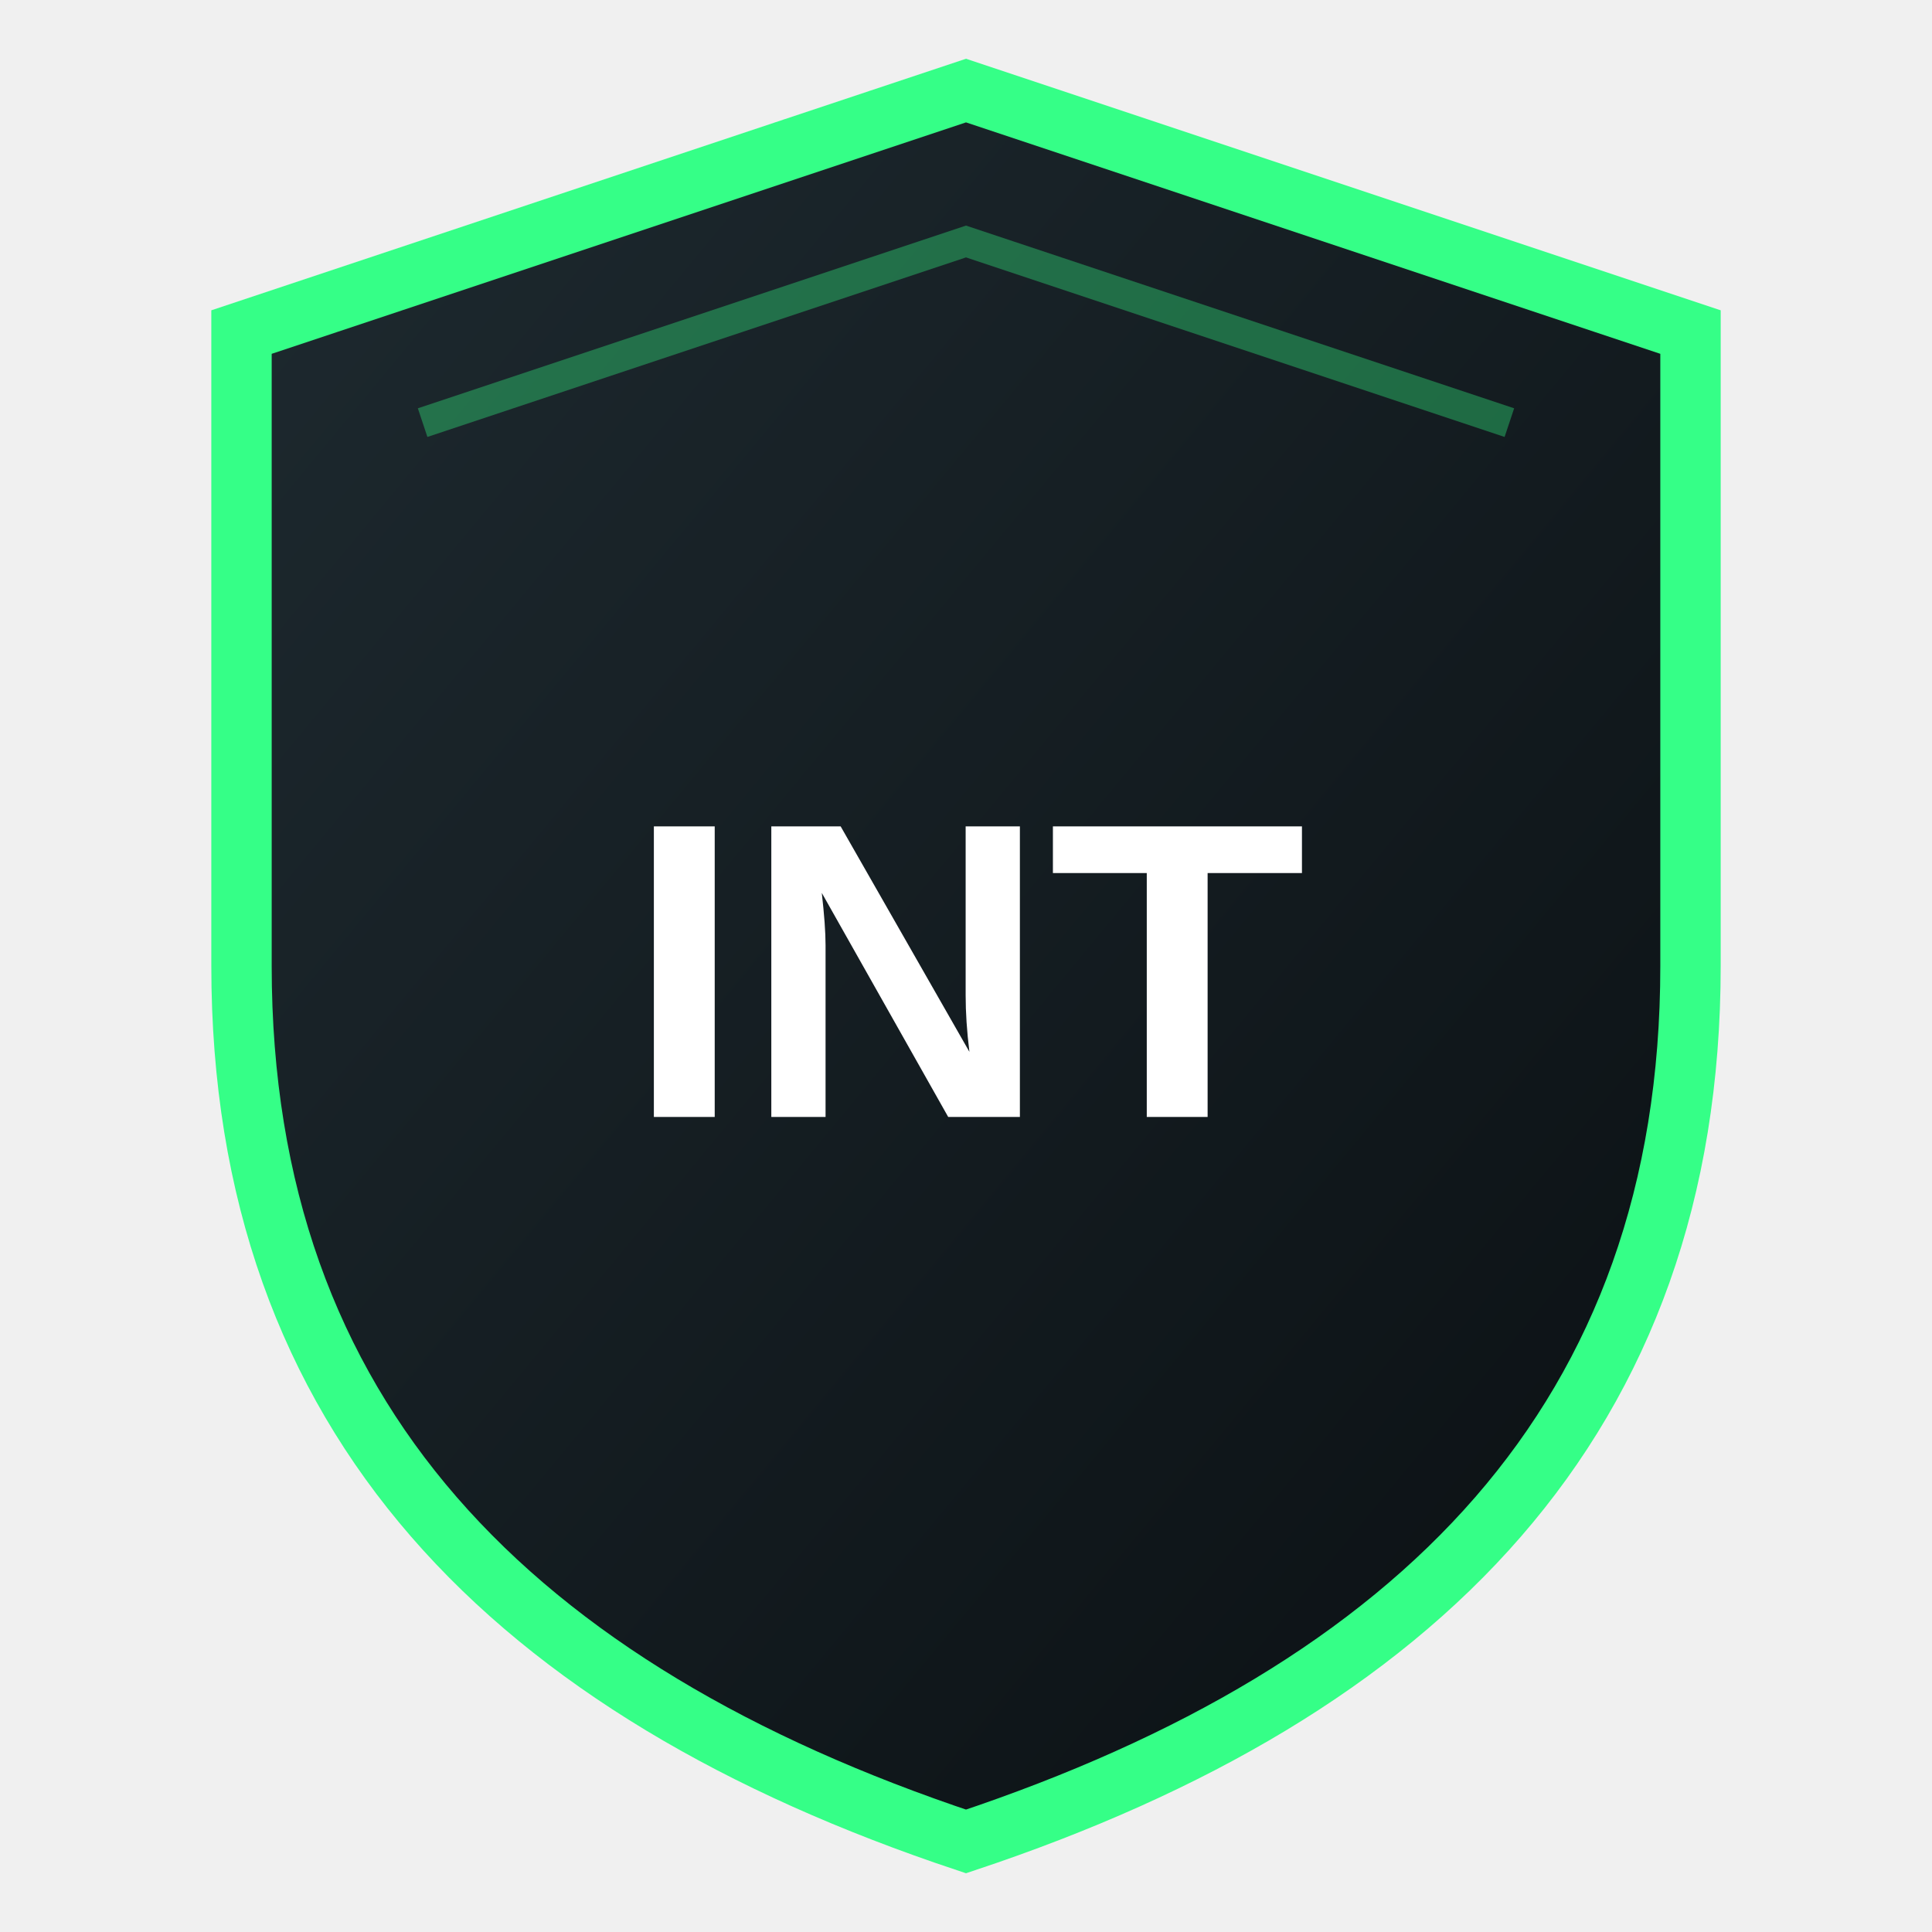
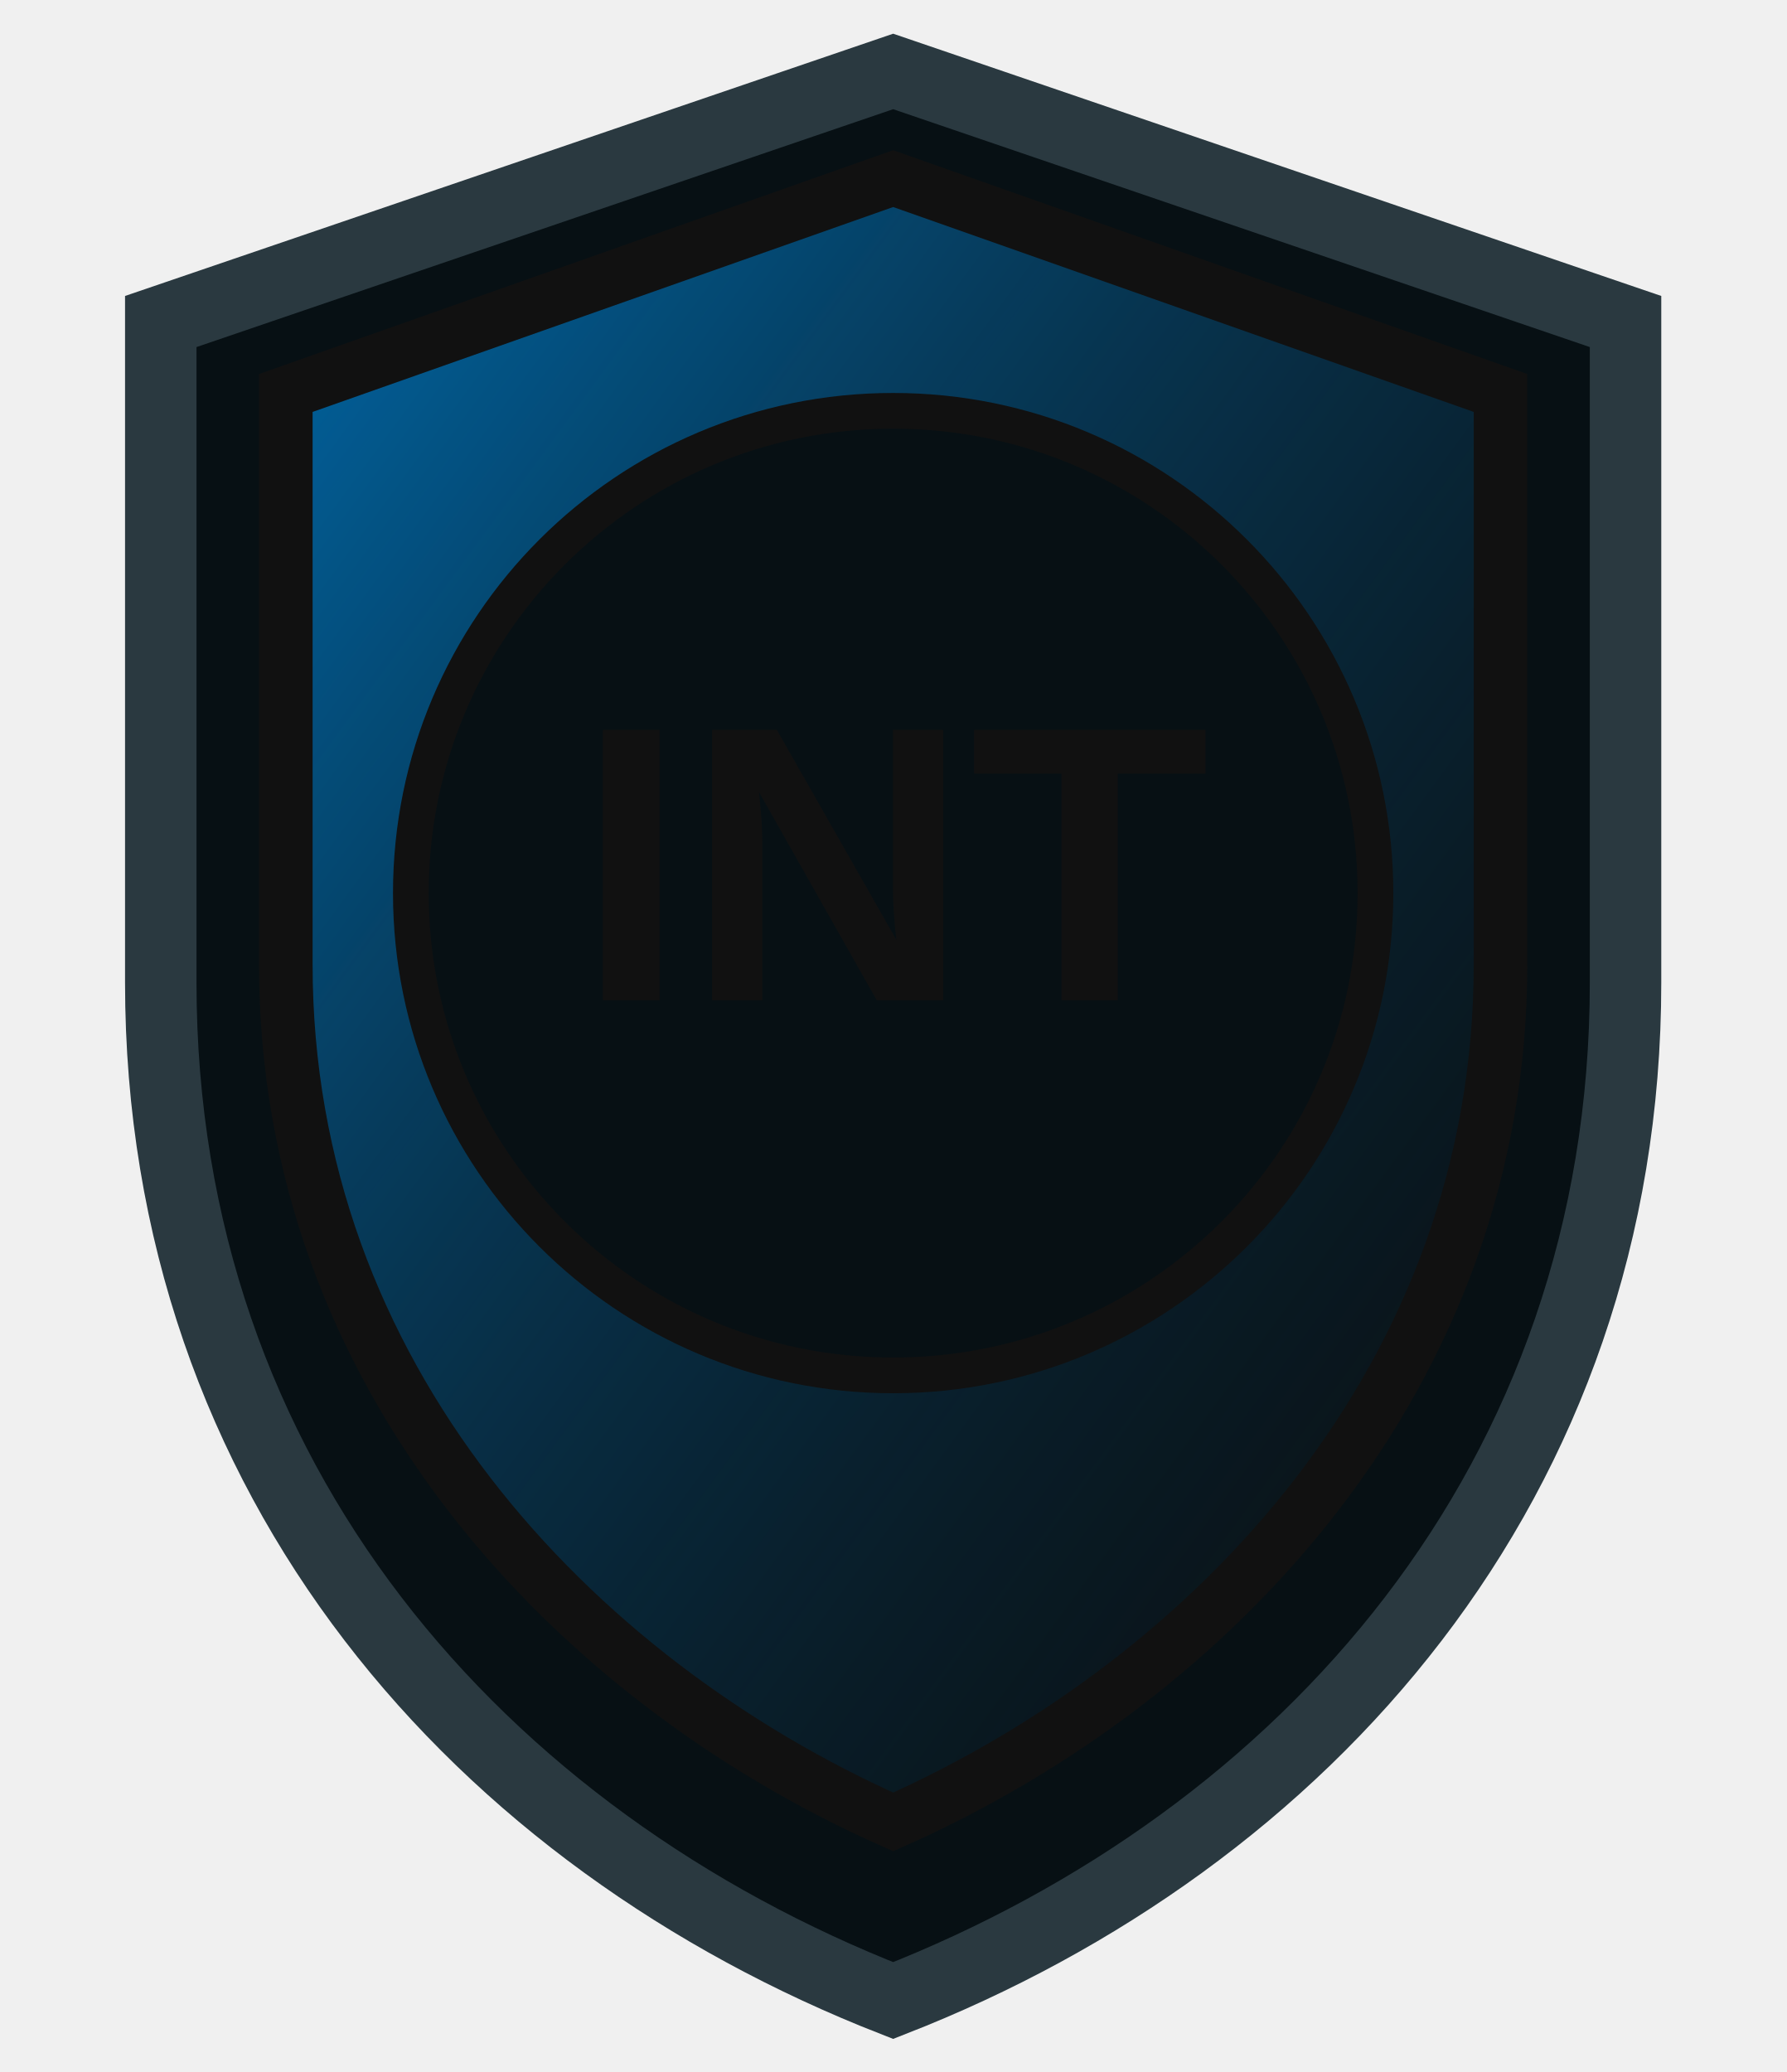
- <svg xmlns="http://www.w3.org/2000/svg" viewBox="0 0 64 64" role="img" aria-label="Inter de Milão">
+ <svg xmlns="http://www.w3.org/2000/svg" viewBox="0 0 100 116" role="img" aria-label="INT">
  <defs>
    <linearGradient id="g" x1="0" y1="0" x2="1" y2="1">
-       <stop offset="0" stop-color="#1e2a30" />
-       <stop offset="1" stop-color="#0a0f12" />
+       <stop offset="0" stop-color="#0068A8" />
+       <stop offset="1" stop-color="#111111" stop-opacity=".18" />
    </linearGradient>
  </defs>
-   <path d="M32 3 56 11v21c0 15-9 24-24 29C17 56 8 47 8 32V11z" fill="url(#g)" stroke="#35ff87" stroke-width="2" />
-   <path d="M14 14 32 8l18 6" fill="none" stroke="#35ff87" stroke-opacity=".35" />
-   <text x="32" y="37" text-anchor="middle" fill="#fff" font-family="Arial,sans-serif" font-size="14" font-weight="800">INT</text>
+   <path d="M50 4 L91 18 V55 C91 83 73 103 50 112 C27 103 9 83 9 55 V18 Z" fill="#071014" stroke="#2A3940" stroke-width="4" />
+   <path d="M50 10 L84 22 V54 C84 77 68 94 50 102 C32 94 16 77 16 54 V22 Z" fill="url(#g)" stroke="#111111" stroke-width="3" />
+   <circle cx="50" cy="50" r="27" fill="#071014" stroke="#111111" stroke-width="2" />
+   <text x="50" y="56" text-anchor="middle" font-family="Arial, sans-serif" font-size="22" font-weight="800" fill="#111111">INT</text>
</svg>
